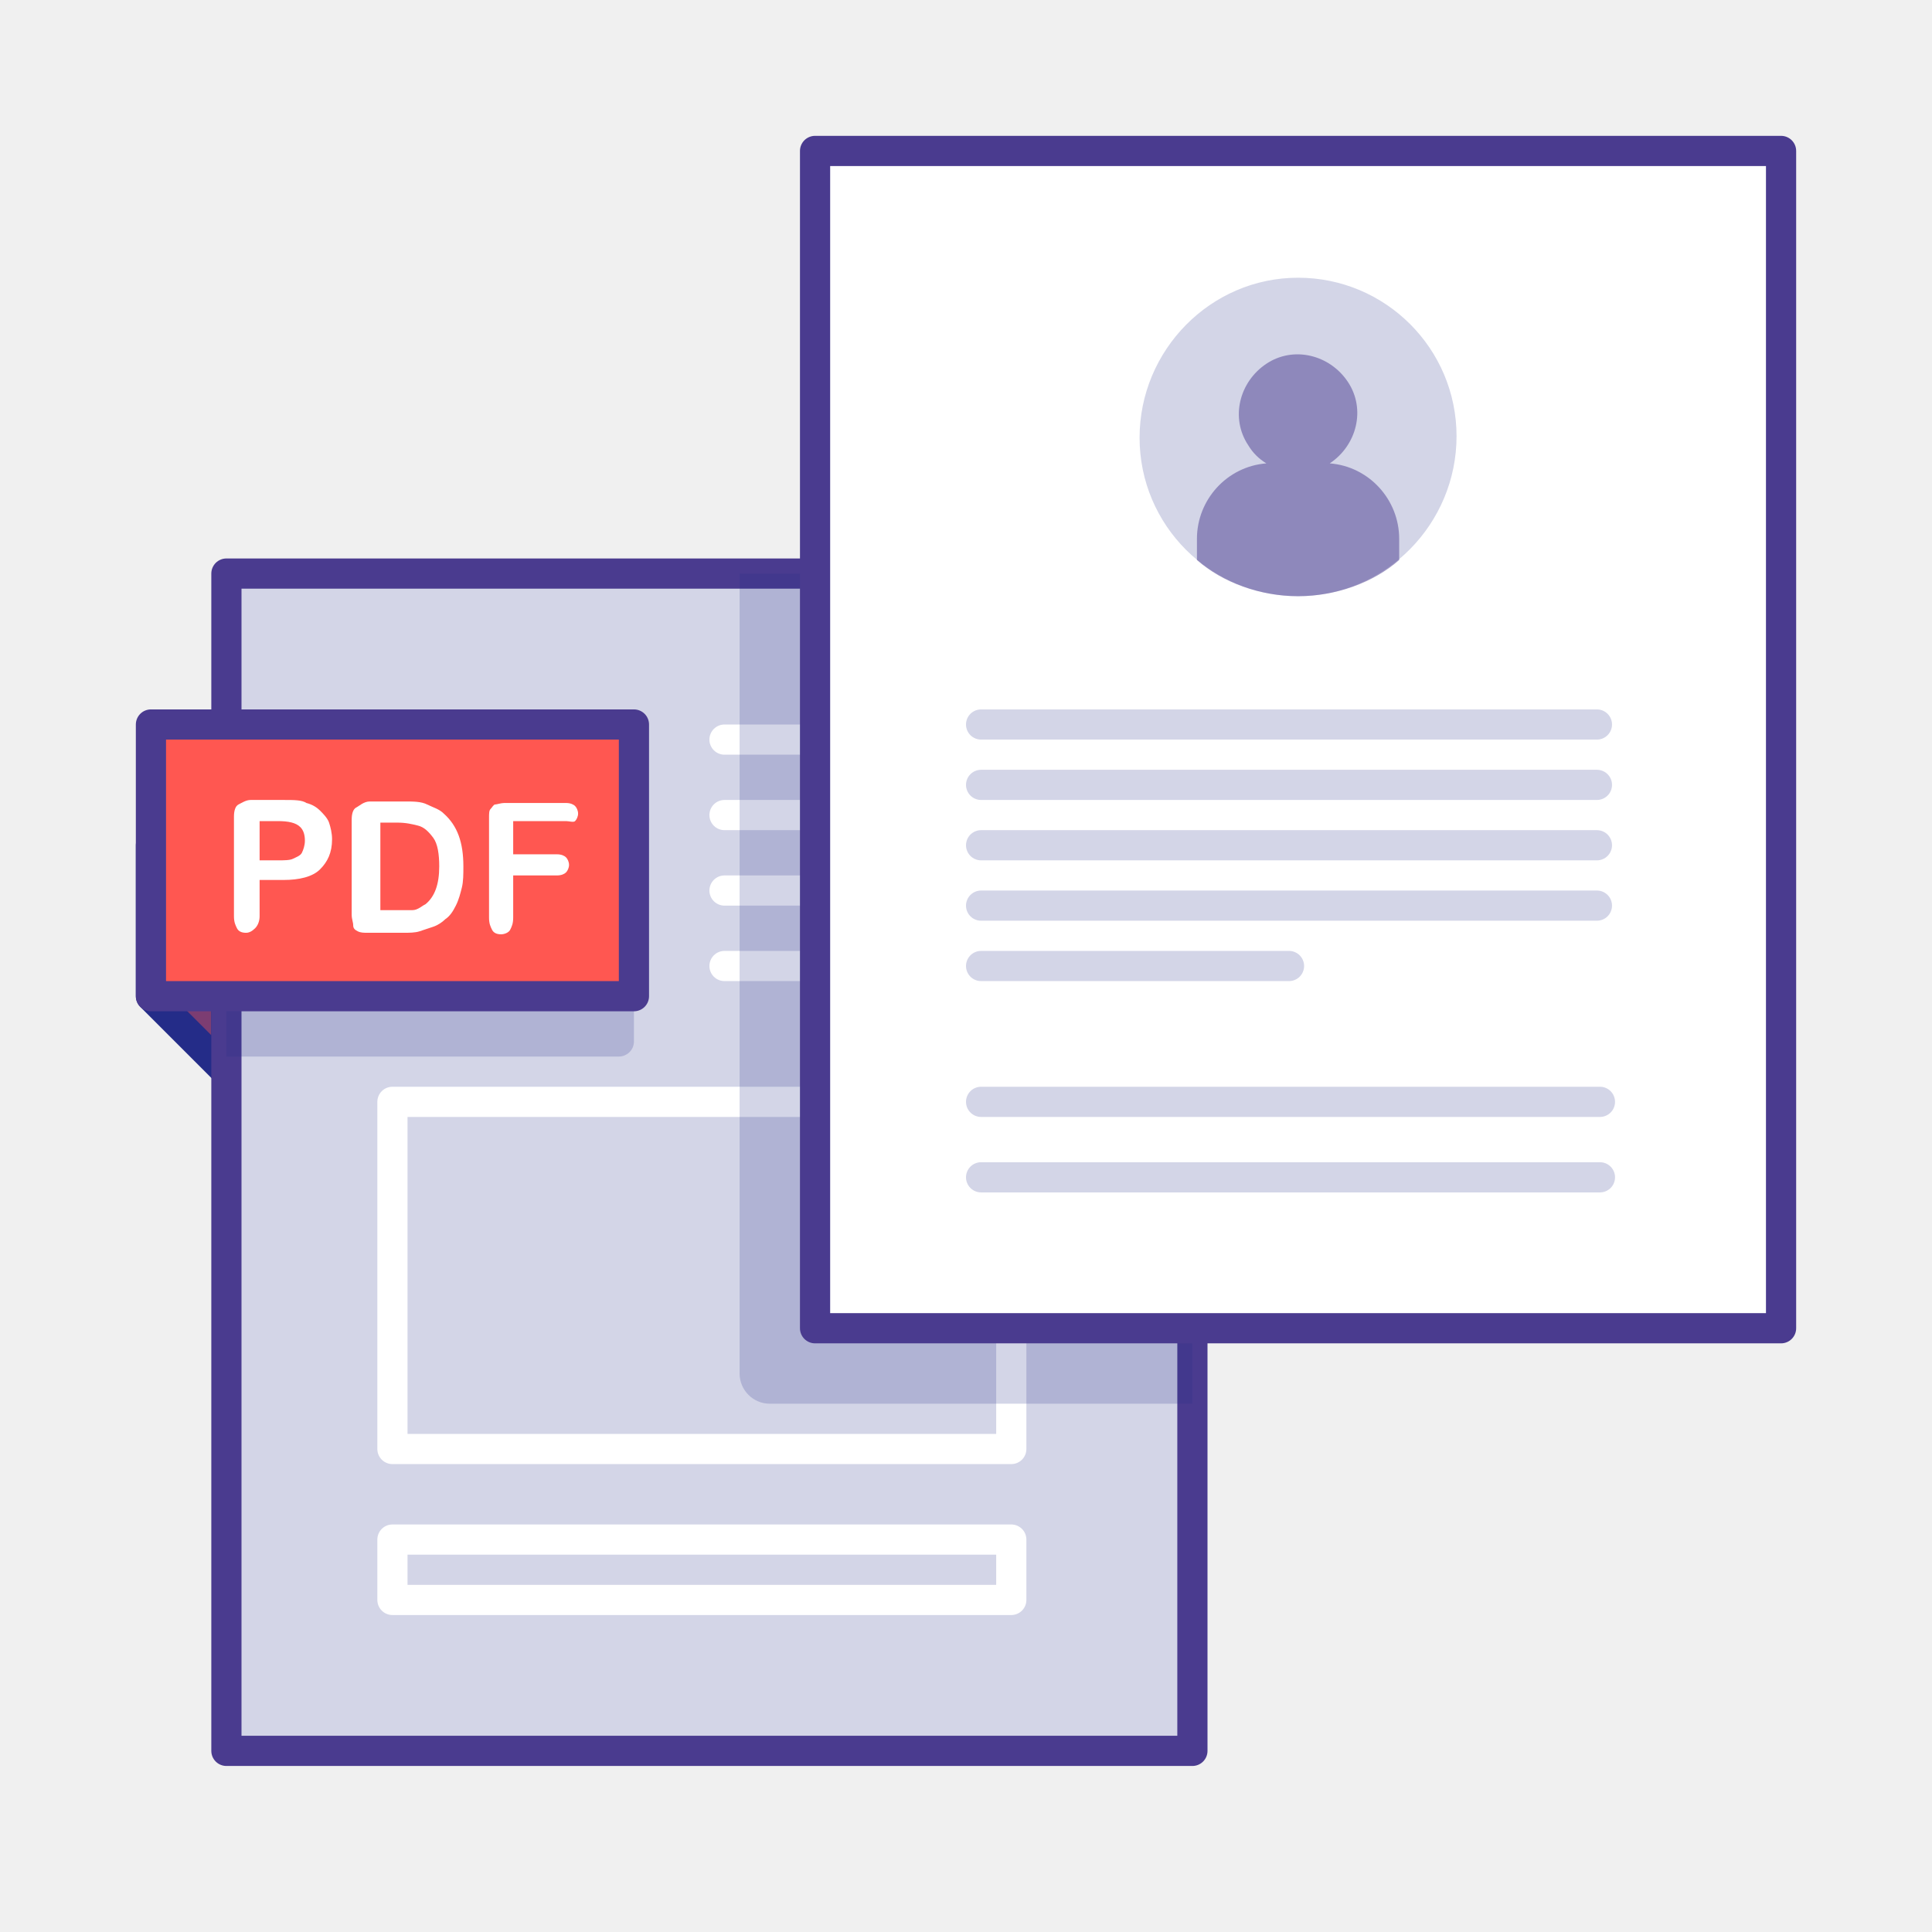
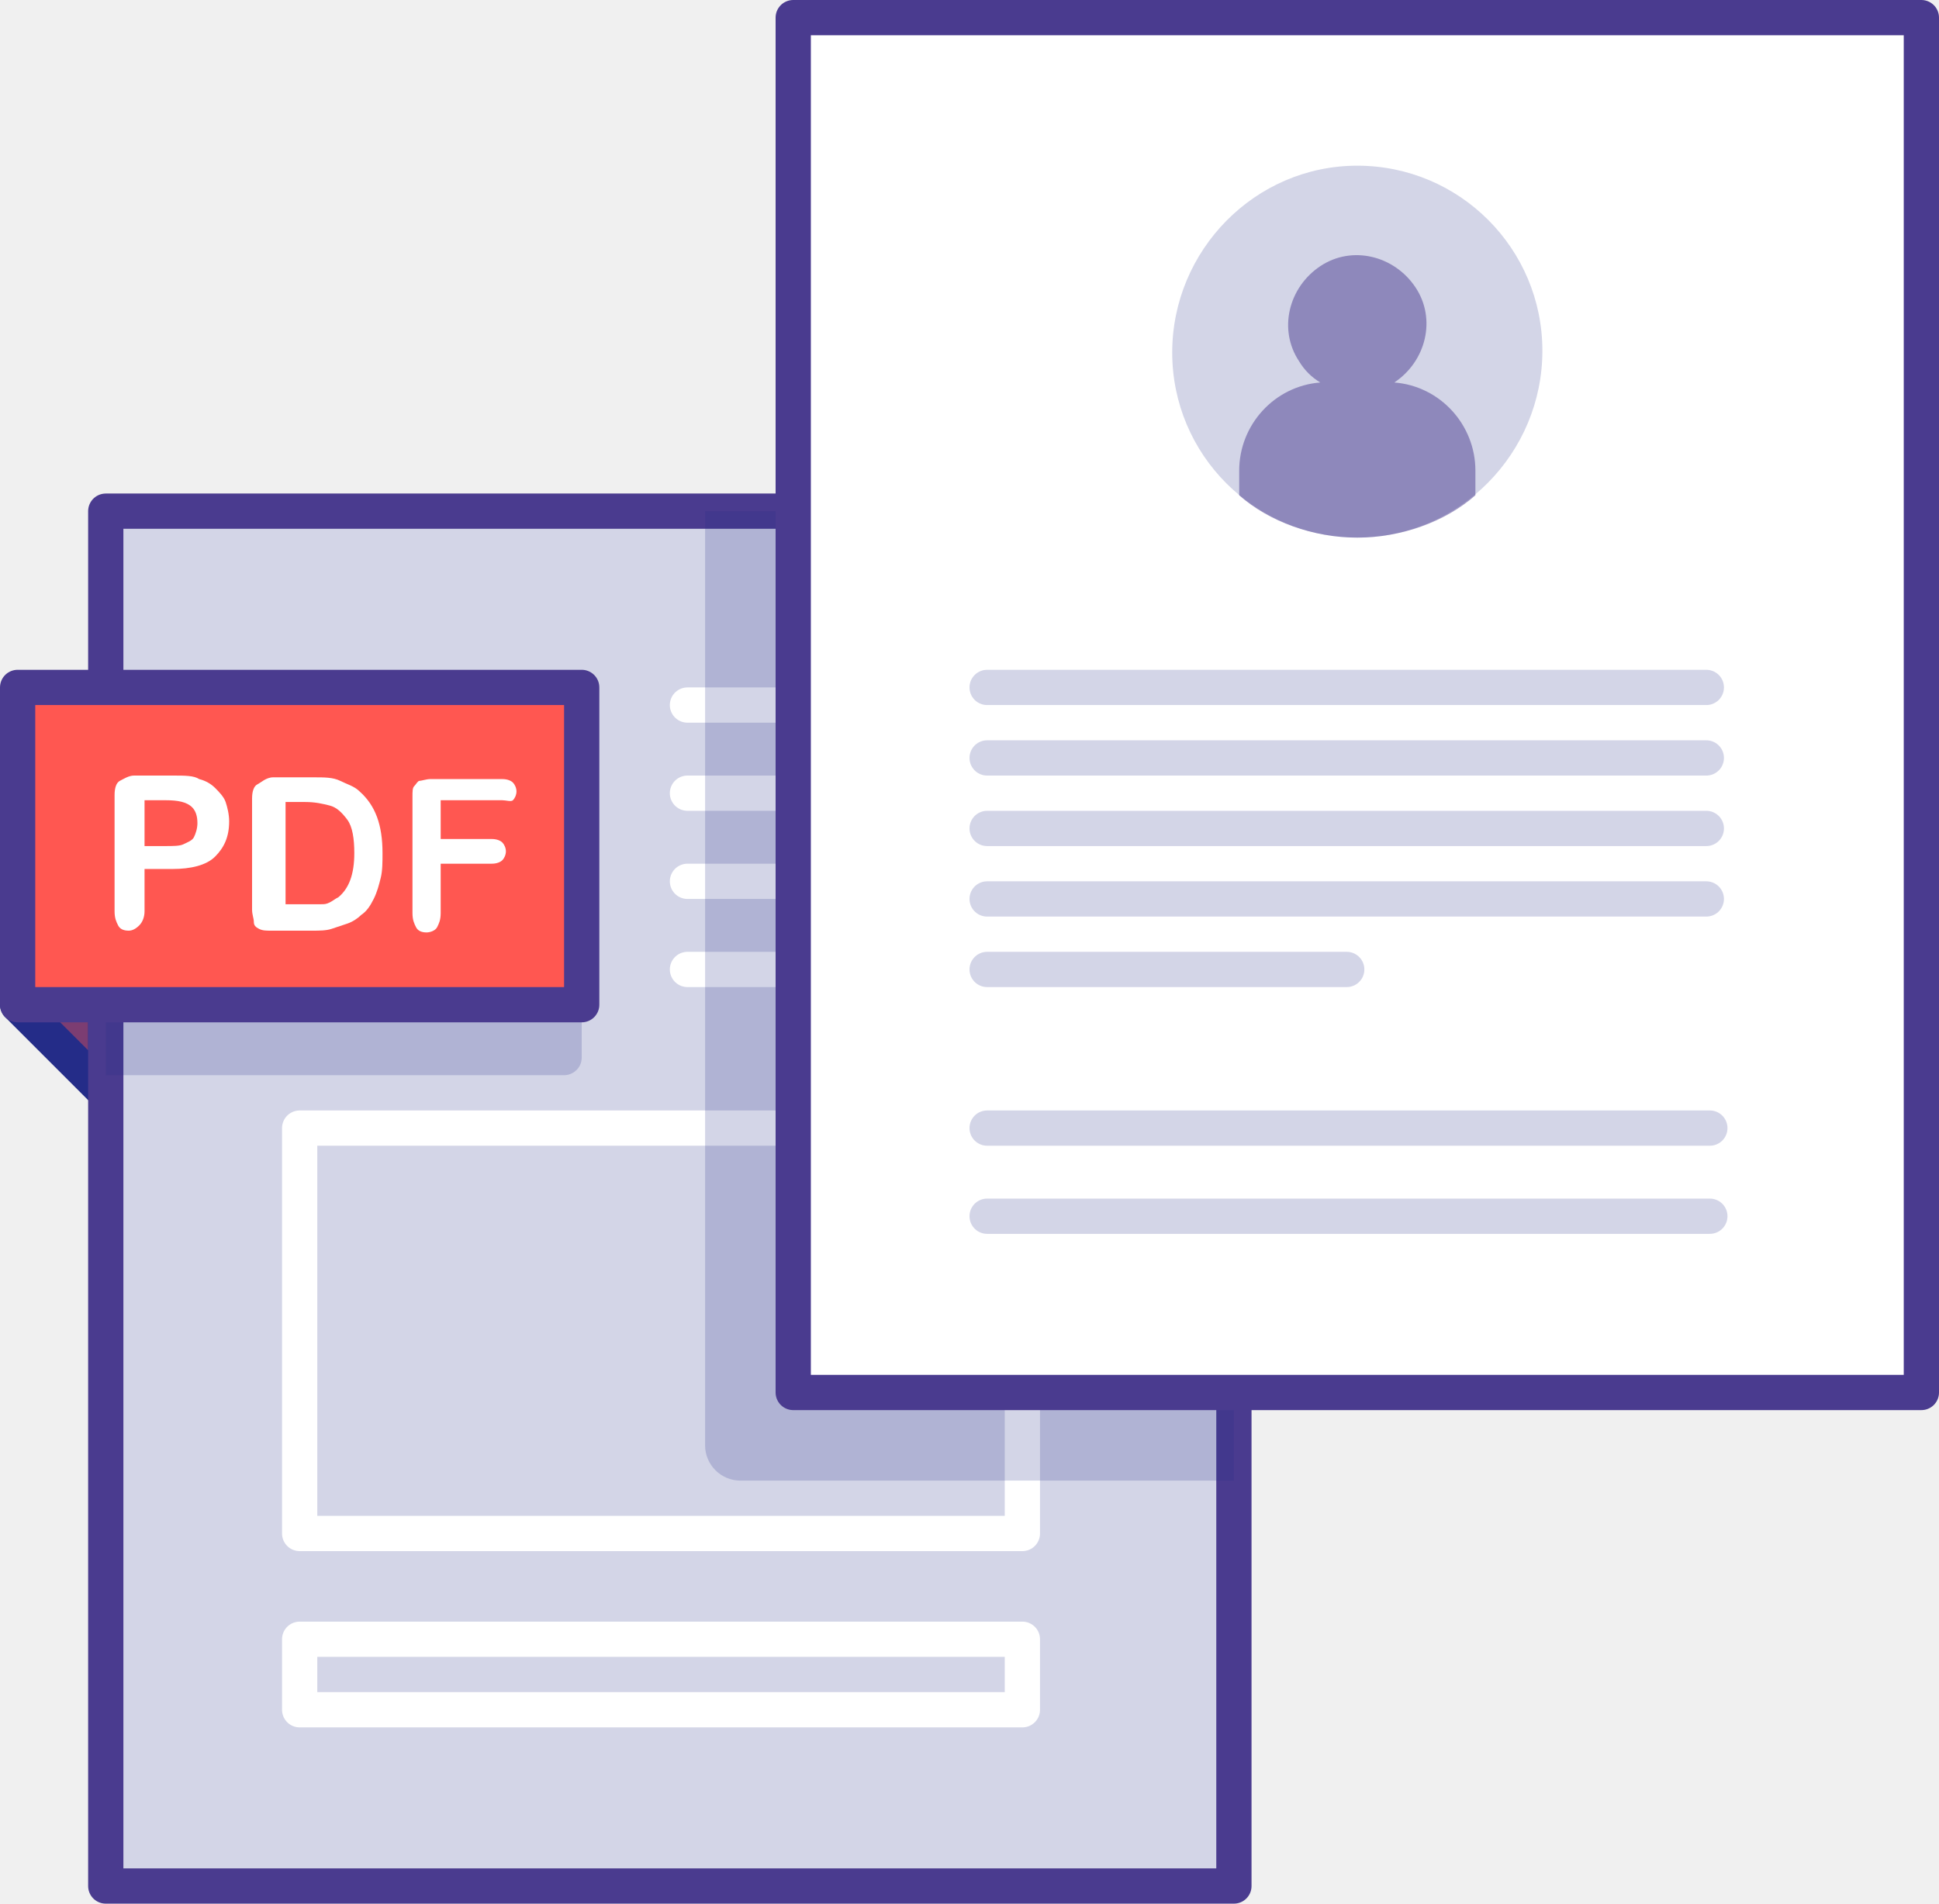
- <svg xmlns="http://www.w3.org/2000/svg" version="1.1" id="Layer_1" x="0px" y="0px" viewBox="0 0 128 128" style="enable-background:new 0 0 128 128;" xml:space="preserve">
-   <style type="text/css">
- 	.st0{fill:#FF5751;}
- 	.st1{opacity:0.6;fill:#242C88;enable-background:new    ;}
- 	.st2{fill:none;stroke:#242C88;stroke-width:2;stroke-linecap:round;stroke-linejoin:round;stroke-miterlimit:10;}
- 	.st3{fill:#FFFFFF;}
- 	.st4{opacity:0.2;fill:#242C88;enable-background:new    ;}
- 	.st5{fill:none;stroke:#4A3B8F;stroke-width:2;stroke-linecap:round;stroke-linejoin:round;stroke-miterlimit:10;}
- 	.st6{fill:none;stroke:#FFFFFF;stroke-width:2;stroke-linecap:round;stroke-linejoin:round;stroke-miterlimit:10;}
- 	
- 		.st7{opacity:0.2;fill:none;stroke:#242C88;stroke-width:2;stroke-linecap:round;stroke-linejoin:round;stroke-miterlimit:10;enable-background:new    ;}
- 	.st8{opacity:0.2;fill:#242C88;}
- 	.st9{opacity:0.5;fill:#4A3B8F;}
- </style>
-   <polygon class="st0" points="15,56 10,56 10,66 15,71 " />
-   <polygon class="st1" points="15,56 10,56 10,66 15,71 " />
-   <polygon class="st2" points="15,56 10,56 10,66 15,71 " />
-   <rect x="15" y="38" class="st3" width="64" height="78" />
-   <rect x="15" y="38" class="st4" width="64" height="78" />
-   <rect x="15" y="38" class="st5" width="64" height="78" />
-   <line class="st6" x1="48" y1="49" x2="65" y2="49" />
-   <line class="st6" x1="48" y1="54" x2="65" y2="54" />
-   <line class="st6" x1="48" y1="59" x2="65" y2="59" />
-   <line class="st6" x1="48" y1="64" x2="65" y2="64" />
-   <rect x="26" y="73" class="st6" width="41" height="23" />
-   <rect x="26" y="102" class="st6" width="41" height="4" />
-   <path class="st4" d="M51,93h28V38H49v53C49,92.1,49.9,93,51,93z" />
-   <rect x="54" y="10" class="st3" width="64" height="78" />
-   <rect x="54" y="10" class="st5" width="64" height="78" />
-   <path class="st4" d="M15,70h26c0.5,0,1-0.4,1-1V52H15V70z" />
-   <rect x="10" y="48" class="st0" width="32" height="18" />
-   <rect x="10" y="48" class="st5" width="32" height="18" />
-   <g>
-     <path class="st3" d="M18.8,58.3h-1.6v2.4c0,0.3-0.1,0.6-0.3,0.8s-0.4,0.3-0.6,0.3c-0.3,0-0.5-0.1-0.6-0.3s-0.2-0.4-0.2-0.8v-6.6   c0-0.4,0.1-0.7,0.3-0.8s0.5-0.3,0.8-0.3h2.2c0.7,0,1.2,0,1.5,0.2c0.4,0.1,0.7,0.3,0.9,0.5s0.5,0.5,0.6,0.8s0.2,0.7,0.2,1.1   c0,0.9-0.3,1.5-0.8,2S19.8,58.3,18.8,58.3z M18.4,54.4h-1.2V57h1.2c0.4,0,0.8,0,1-0.1s0.5-0.2,0.6-0.4s0.2-0.5,0.2-0.8   c0-0.4-0.1-0.7-0.3-0.9C19.6,54.5,19.1,54.4,18.4,54.4z" />
-     <path class="st3" d="M24.5,53.1h2.3c0.6,0,1.1,0,1.5,0.2s0.8,0.3,1.1,0.6c0.9,0.8,1.3,1.9,1.3,3.5c0,0.5,0,1-0.1,1.4   s-0.2,0.8-0.4,1.2s-0.4,0.7-0.7,0.9c-0.2,0.2-0.5,0.4-0.8,0.5s-0.6,0.2-0.9,0.3s-0.7,0.1-1.1,0.1h-2.3c-0.3,0-0.5,0-0.7-0.1   s-0.3-0.2-0.3-0.4s-0.1-0.4-0.1-0.7v-6.3c0-0.4,0.1-0.7,0.3-0.8S24.1,53.1,24.5,53.1z M25.2,54.5v5.8h1.3c0.3,0,0.5,0,0.7,0   s0.3,0,0.5-0.1s0.3-0.2,0.5-0.3c0.6-0.5,0.9-1.3,0.9-2.5c0-0.8-0.1-1.5-0.4-1.9s-0.6-0.7-1-0.8s-0.8-0.2-1.4-0.2L25.2,54.5   L25.2,54.5z" />
-     <path class="st3" d="M37.5,54.4H34v2.2h2.9c0.3,0,0.5,0.1,0.6,0.2s0.2,0.3,0.2,0.5s-0.1,0.4-0.2,0.5s-0.3,0.2-0.6,0.2H34v2.8   c0,0.4-0.1,0.6-0.2,0.8s-0.4,0.3-0.6,0.3c-0.3,0-0.5-0.1-0.6-0.3s-0.2-0.4-0.2-0.8v-6.6c0-0.3,0-0.5,0.1-0.6s0.2-0.3,0.3-0.3   s0.4-0.1,0.6-0.1h4.1c0.3,0,0.5,0.1,0.6,0.2s0.2,0.3,0.2,0.5s-0.1,0.4-0.2,0.5S37.7,54.4,37.5,54.4z" />
+ <svg xmlns="http://www.w3.org/2000/svg" width="110px" height="108px" viewBox="0 0 110 108" version="1.1">
+   <defs />
+   <g id="Page-1" stroke="none" stroke-width="1" fill="none" fill-rule="evenodd">
+     <g id="pdf" transform="translate(1, 1)">
+       <polygon id="Shape" fill="#FF5751" fill-rule="nonzero" points="5 46 0 46 0 56 5 61" />
+       <polygon id="Shape" fill="#242C88" fill-rule="nonzero" opacity="0.6" points="5 46 0 46 0 56 5 61" />
+       <polygon id="Shape" stroke="#242C88" stroke-width="2" stroke-linecap="round" stroke-linejoin="round" points="5 46 0 46 0 56 5 61" />
+       <rect id="Rectangle-path" fill="#FFFFFF" fill-rule="nonzero" x="5" y="28" width="64" height="78" />
+       <rect id="Rectangle-path" fill="#242C88" fill-rule="nonzero" opacity="0.2" x="5" y="28" width="64" height="78" />
+       <rect id="Rectangle-path" stroke="#4A3B8F" stroke-width="2" stroke-linecap="round" stroke-linejoin="round" x="5" y="28" width="64" height="78" />
+       <path d="M38,39 L55,39" id="Shape" stroke="#FFFFFF" stroke-width="2" stroke-linecap="round" stroke-linejoin="round" />
+       <path d="M38,44 L55,44" id="Shape" stroke="#FFFFFF" stroke-width="2" stroke-linecap="round" stroke-linejoin="round" />
+       <path d="M38,49 L55,49" id="Shape" stroke="#FFFFFF" stroke-width="2" stroke-linecap="round" stroke-linejoin="round" />
+       <path d="M38,54 L55,54" id="Shape" stroke="#FFFFFF" stroke-width="2" stroke-linecap="round" stroke-linejoin="round" />
+       <rect id="Rectangle-path" stroke="#FFFFFF" stroke-width="2" stroke-linecap="round" stroke-linejoin="round" x="16" y="63" width="41" height="23" />
+       <rect id="Rectangle-path" stroke="#FFFFFF" stroke-width="2" stroke-linecap="round" stroke-linejoin="round" x="16" y="92" width="41" height="4" />
+       <path d="M41,83 L69,83 L69,28 L39,28 L39,81 C39,82.1 39.9,83 41,83 Z" id="Shape" fill="#242C88" fill-rule="nonzero" opacity="0.2" />
+       <rect id="Rectangle-path" fill="#FFFFFF" fill-rule="nonzero" x="44" y="0" width="64" height="78" />
+       <rect id="Rectangle-path" stroke="#4A3B8F" stroke-width="2" stroke-linecap="round" stroke-linejoin="round" x="44" y="0" width="64" height="78" />
+       <path d="M5,60 L31,60 C31.5,60 32,59.6 32,59 L32,42 L5,42 L5,60 Z" id="Shape" fill="#242C88" fill-rule="nonzero" opacity="0.2" />
+       <rect id="Rectangle-path" fill="#FF5751" fill-rule="nonzero" x="0" y="38" width="32" height="18" />
+       <rect id="Rectangle-path" stroke="#4A3B8F" stroke-width="2" stroke-linecap="round" stroke-linejoin="round" x="0" y="38" width="32" height="18" />
+       <g id="Group" transform="translate(5, 43)" fill-rule="nonzero" fill="#FFFFFF">
+         <path d="M3.8,5.3 L2.2,5.3 L2.2,7.7 C2.2,8 2.1,8.3 1.9,8.5 C1.7,8.7 1.5,8.8 1.3,8.8 C1,8.8 0.8,8.7 0.7,8.5 C0.6,8.3 0.5,8.1 0.5,7.7 L0.5,1.1 C0.5,0.7 0.6,0.4 0.8,0.3 C1,0.2 1.3,0 1.6,0 L3.8,0 C4.5,0 5,0 5.3,0.2 C5.7,0.3 6,0.5 6.2,0.7 C6.4,0.9 6.7,1.2 6.8,1.5 C6.9,1.8 7,2.2 7,2.6 C7,3.5 6.7,4.1 6.2,4.6 C5.7,5.1 4.8,5.3 3.8,5.3 Z M3.4,1.4 L2.2,1.4 L2.2,4 L3.4,4 C3.8,4 4.2,4 4.4,3.9 C4.6,3.8 4.9,3.7 5,3.5 C5.1,3.3 5.2,3 5.2,2.7 C5.2,2.3 5.1,2 4.9,1.8 C4.6,1.5 4.1,1.4 3.4,1.4 Z" id="Shape" />
+         <path d="M9.5,0.1 L11.8,0.1 C12.4,0.1 12.9,0.1 13.3,0.3 C13.7,0.5 14.1,0.6 14.4,0.9 C15.3,1.7 15.7,2.8 15.7,4.4 C15.7,4.9 15.7,5.4 15.6,5.8 C15.5,6.2 15.4,6.6 15.2,7 C15,7.4 14.8,7.7 14.5,7.9 C14.3,8.1 14,8.3 13.7,8.4 C13.4,8.5 13.1,8.6 12.8,8.7 C12.5,8.8 12.1,8.8 11.7,8.8 L9.4,8.8 C9.1,8.8 8.9,8.8 8.7,8.7 C8.5,8.6 8.4,8.5 8.4,8.3 C8.4,8.1 8.3,7.9 8.3,7.6 L8.3,1.3 C8.3,0.9 8.4,0.6 8.6,0.5 C8.8,0.4 9.1,0.1 9.5,0.1 Z M10.2,1.5 L10.2,7.3 L11.5,7.3 C11.8,7.3 12,7.3 12.2,7.3 C12.4,7.3 12.5,7.3 12.7,7.2 C12.9,7.1 13,7 13.2,6.9 C13.8,6.4 14.1,5.6 14.1,4.4 C14.1,3.6 14,2.9 13.7,2.5 C13.4,2.1 13.1,1.8 12.7,1.7 C12.3,1.6 11.9,1.5 11.3,1.5 L10.2,1.5 L10.2,1.5 Z" id="Shape" />
+         <path d="M22.5,1.4 L19,1.4 L19,3.6 L21.9,3.6 C22.2,3.6 22.4,3.7 22.5,3.8 C22.6,3.9 22.7,4.1 22.7,4.3 C22.7,4.5 22.6,4.7 22.5,4.8 C22.4,4.9 22.2,5 21.9,5 L19,5 L19,7.8 C19,8.2 18.9,8.4 18.8,8.6 C18.7,8.8 18.4,8.9 18.2,8.9 C17.9,8.9 17.7,8.8 17.6,8.6 C17.5,8.4 17.4,8.2 17.4,7.8 L17.4,1.2 C17.4,0.9 17.4,0.7 17.5,0.6 C17.6,0.5 17.7,0.3 17.8,0.3 C17.9,0.3 18.2,0.2 18.4,0.2 L22.5,0.2 C22.8,0.2 23,0.3 23.1,0.4 C23.2,0.5 23.3,0.7 23.3,0.9 C23.3,1.1 23.2,1.3 23.1,1.4 C23,1.5 22.7,1.4 22.5,1.4 Z" id="Shape" />
+       </g>
+       <path d="M55,68 L96,68" id="Shape" stroke="#242C88" stroke-width="2" opacity="0.2" stroke-linecap="round" stroke-linejoin="round" />
+       <path d="M55,63 L96,63" id="Shape" stroke="#242C88" stroke-width="2" opacity="0.2" stroke-linecap="round" stroke-linejoin="round" />
+       <path d="M55,42 L95.8,42" id="Shape" stroke="#242C88" stroke-width="2" opacity="0.2" stroke-linecap="round" stroke-linejoin="round" />
+       <path d="M55,38 L95.8,38" id="Shape" stroke="#242C88" stroke-width="2" opacity="0.2" stroke-linecap="round" stroke-linejoin="round" />
+       <path d="M55,50 L95.8,50" id="Shape" stroke="#242C88" stroke-width="2" opacity="0.2" stroke-linecap="round" stroke-linejoin="round" />
+       <path d="M55,54 L75.4,54" id="Shape" stroke="#242C88" stroke-width="2" opacity="0.2" stroke-linecap="round" stroke-linejoin="round" />
+       <path d="M55,46 L95.8,46" id="Shape" stroke="#242C88" stroke-width="2" opacity="0.2" stroke-linecap="round" stroke-linejoin="round" />
+       <g id="Group" transform="translate(64, 7)" fill-rule="nonzero">
+         <path d="M12,23 C5.9,23 1,18.1 1,12 C1,5.9 5.9,1 12,1 C18.1,1 23,5.9 23,12 C23,18.1 18.1,23 12,23 Z" id="Shape" fill="#242C88" opacity="0.2" />
+         <path d="M12,1.4 C17.8,1.4 22.5,6.1 22.5,11.9 C22.5,17.7 17.8,22.5 12,22.5 C6.2,22.5 1.5,17.8 1.5,12 C1.5,6.2 6.2,1.4 12,1.4 L12,1.4 Z M12,0.5 C5.7,0.5 0.5,5.6 0.5,12 C0.5,18.4 5.7,23.5 12,23.5 C18.3,23.5 23.5,18.3 23.5,12 C23.5,5.7 18.3,0.5 12,0.5 L12,0.5 Z" id="Shape" fill="#FFFFFF" />
+       </g>
+       <path d="M78.1,20.7 C79.9,19.5 80.5,17.1 79.3,15.3 C78.1,13.5 75.7,12.9 73.9,14.1 C72.1,15.3 71.5,17.7 72.7,19.5 C73,20 73.4,20.4 73.9,20.7 C71.3,20.9 69.3,23.1 69.3,25.7 L69.3,27.1 C71,28.6 73.5,29.5 76,29.5 C78.5,29.5 81,28.6 82.7,27.1 L82.7,25.7 C82.7,23.1 80.7,20.9 78.1,20.7 Z" id="Shape" fill="#4A3B8F" fill-rule="nonzero" opacity="0.5" />
+     </g>
  </g>
-   <line class="st7" x1="65" y1="78" x2="106" y2="78" />
-   <line class="st7" x1="65" y1="73" x2="106" y2="73" />
-   <line class="st7" x1="65" y1="52" x2="105.8" y2="52" />
-   <line class="st7" x1="65" y1="48" x2="105.8" y2="48" />
-   <line class="st7" x1="65" y1="60" x2="105.8" y2="60" />
-   <line class="st7" x1="65" y1="64" x2="85.4" y2="64" />
-   <line class="st7" x1="65" y1="56" x2="105.8" y2="56" />
-   <g>
-     <path class="st8" d="M86,40c-6.1,0-11-4.9-11-11s4.9-11,11-11s11,4.9,11,11S92.1,40,86,40z" />
-     <path class="st3" d="M86,18.4c5.8,0,10.5,4.7,10.5,10.5S91.8,39.5,86,39.5S75.5,34.8,75.5,29S80.2,18.4,86,18.4 M86,17.5   c-6.3,0-11.5,5.1-11.5,11.5S79.7,40.5,86,40.5S97.5,35.3,97.5,29S92.3,17.5,86,17.5L86,17.5z" />
-   </g>
-   <path class="st9" d="M88.1,30.7c1.8-1.2,2.4-3.6,1.2-5.4c-1.2-1.8-3.6-2.4-5.4-1.2s-2.4,3.6-1.2,5.4c0.3,0.5,0.7,0.9,1.2,1.2  c-2.6,0.2-4.6,2.4-4.6,5v1.4c1.7,1.5,4.2,2.4,6.7,2.4s5-0.9,6.7-2.4v-1.4C92.7,33.1,90.7,30.9,88.1,30.7z" />
</svg>
